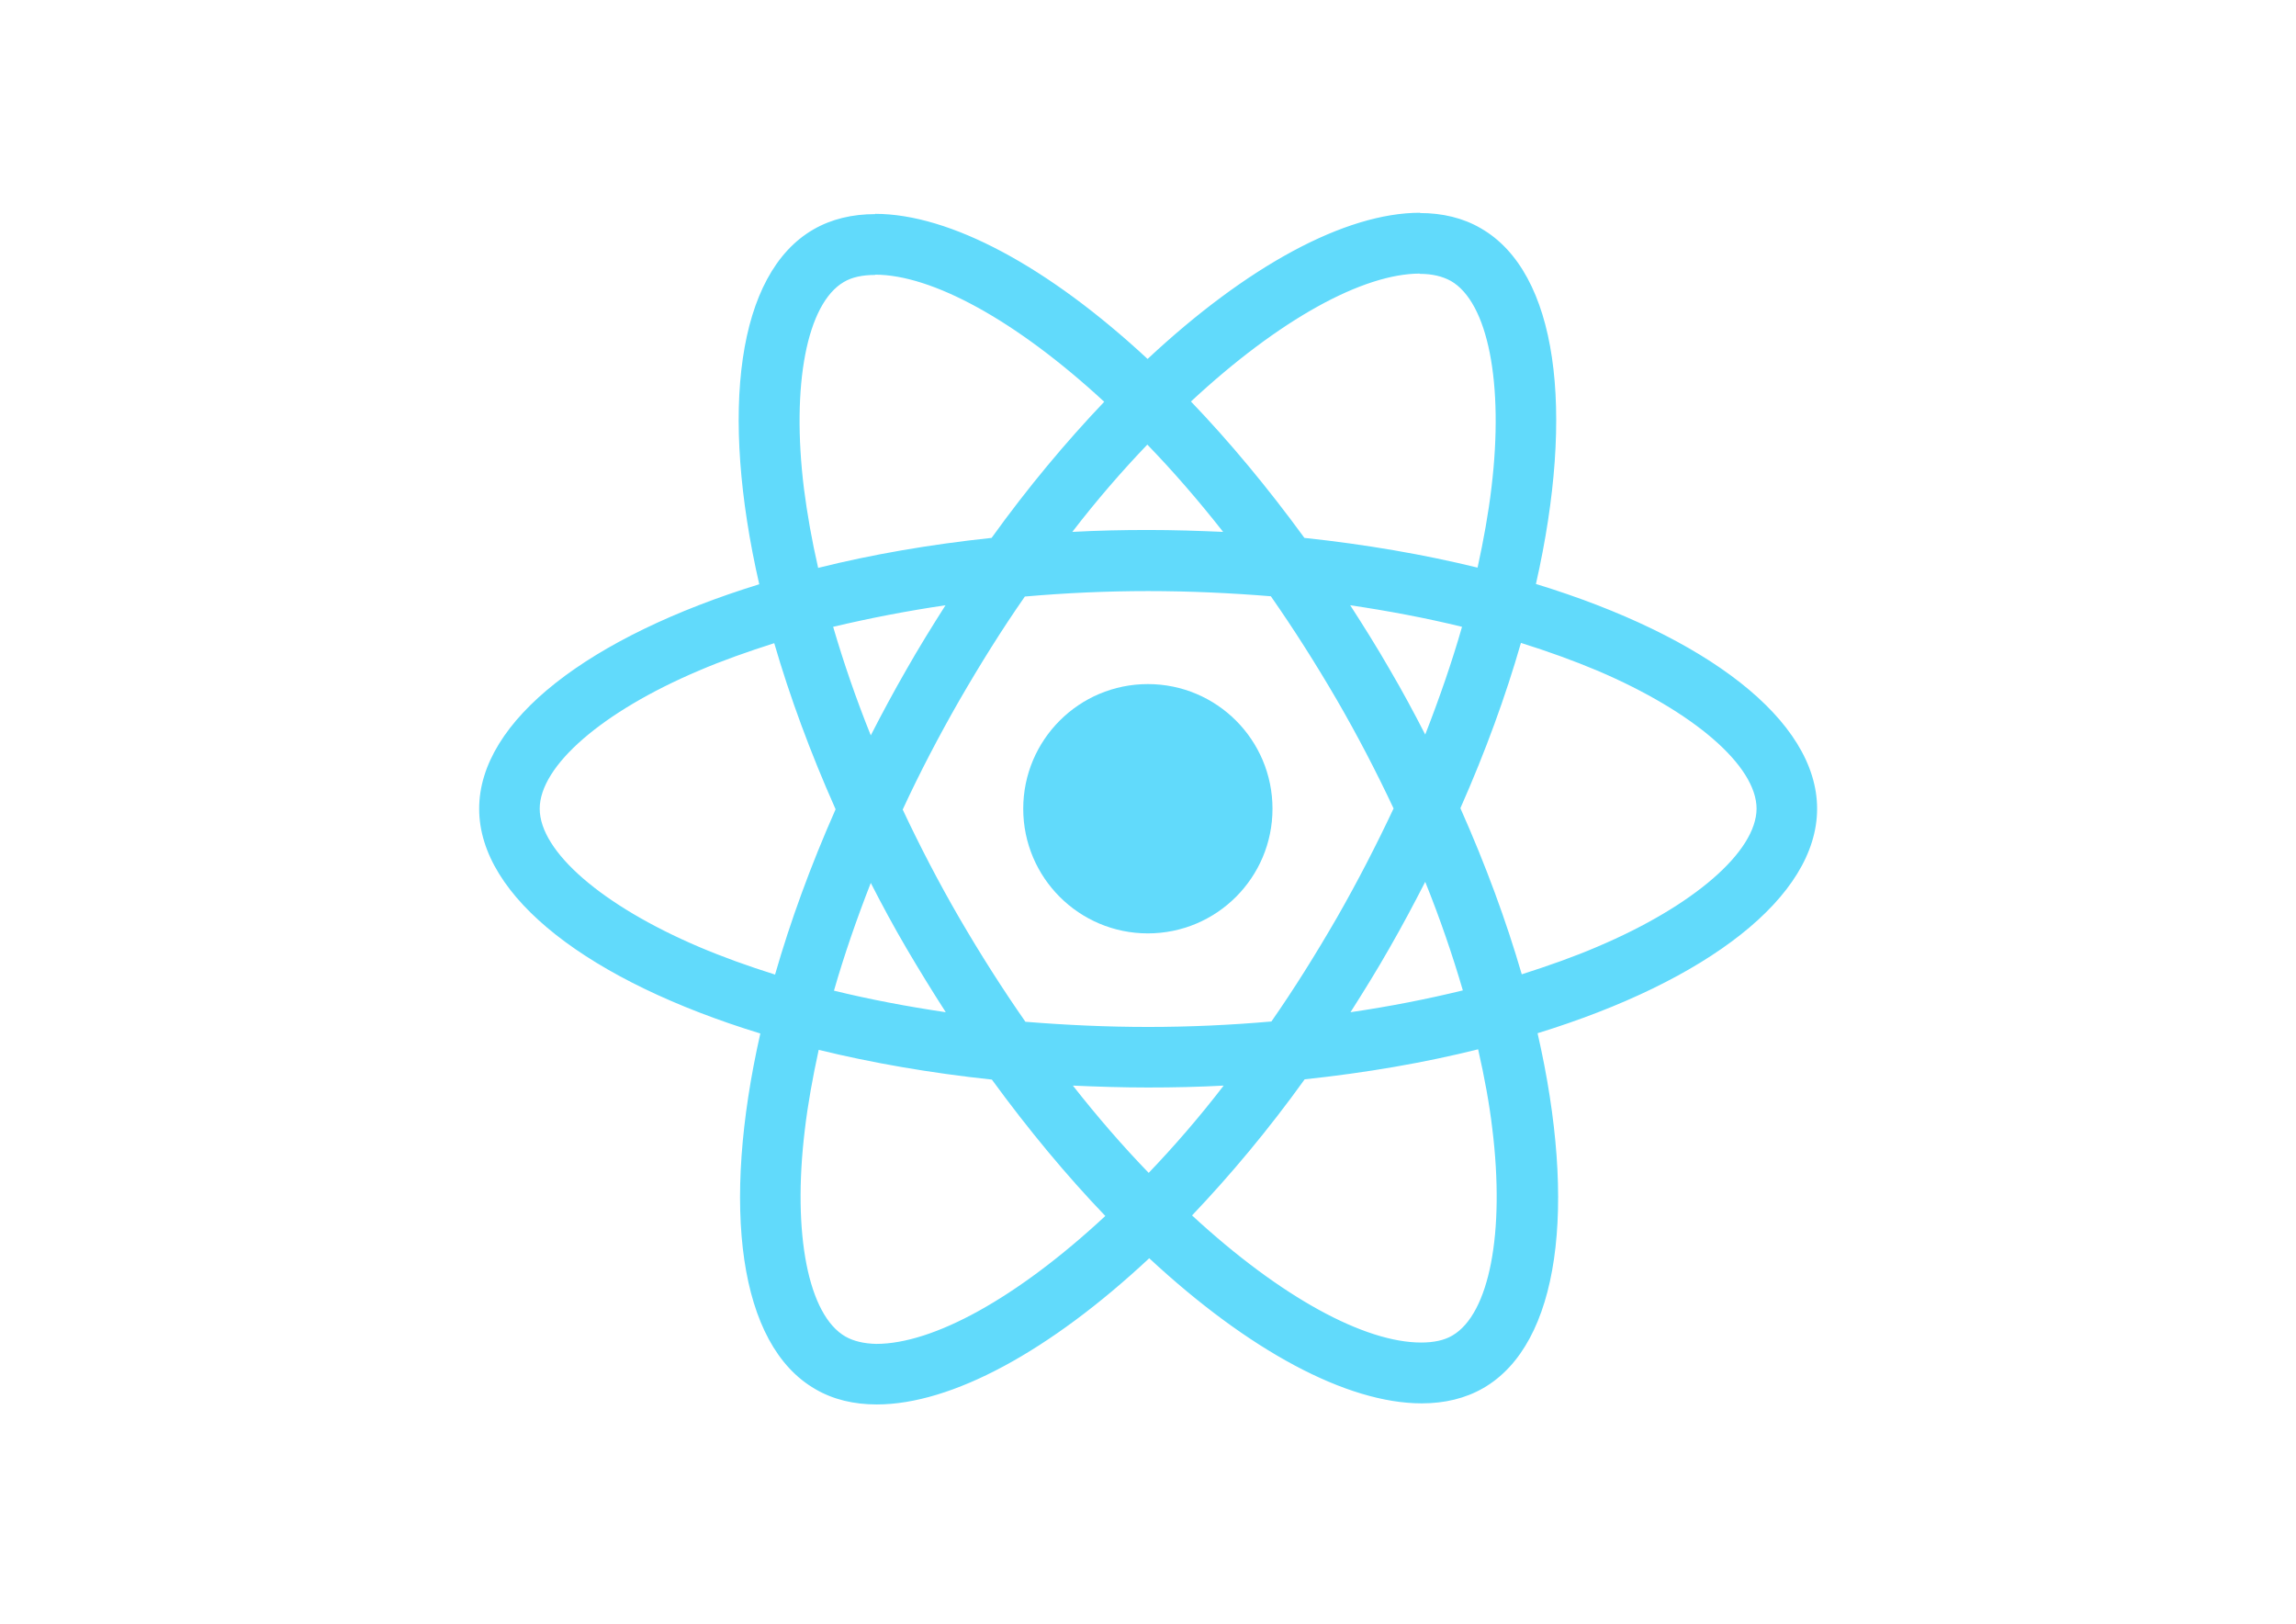
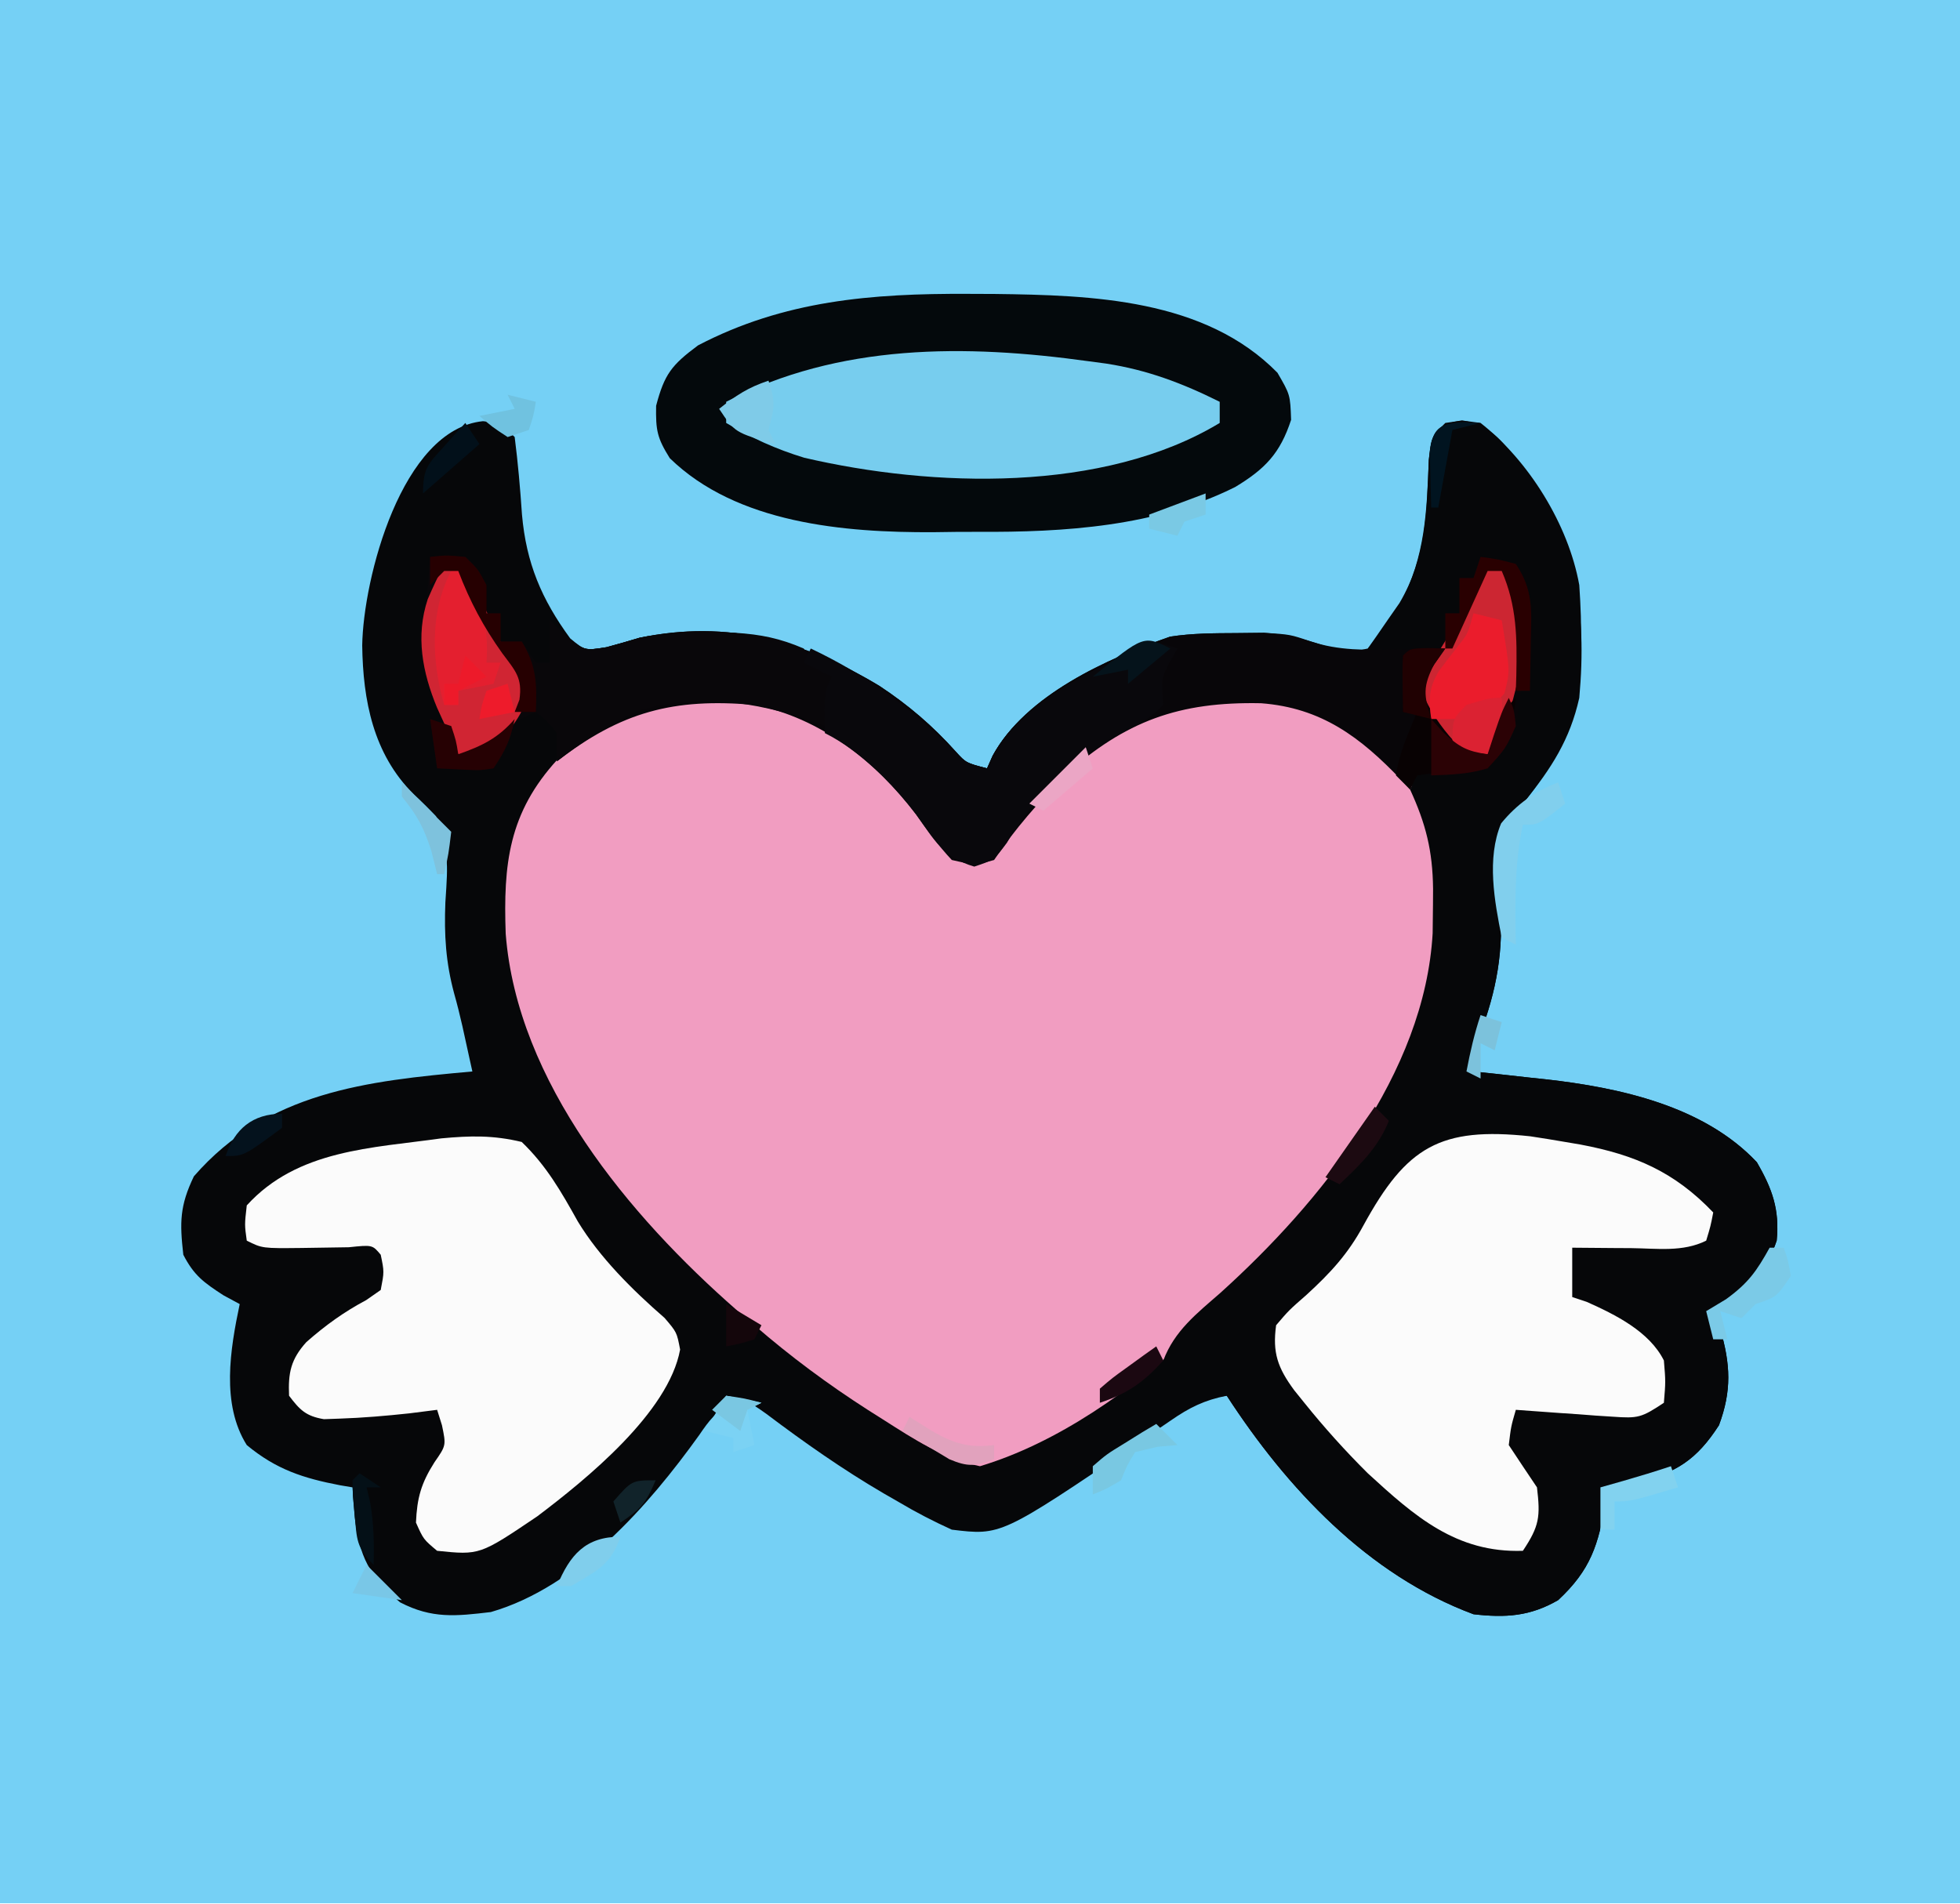
- <svg xmlns="http://www.w3.org/2000/svg" viewBox="0 0 841.9 595.3">
-   <g fill="#61DAFB">
-     <path d="M666.3 296.5c0-32.5-40.7-63.3-103.1-82.4 14.4-63.6 8-114.2-20.2-130.4-6.5-3.8-14.1-5.6-22.4-5.6v22.3c4.6 0 8.3.9 11.4 2.6 13.6 7.8 19.5 37.5 14.9 75.7-1.1 9.4-2.9 19.3-5.1 29.4-19.6-4.8-41-8.5-63.5-10.9-13.5-18.5-27.5-35.3-41.6-50 32.6-30.3 63.2-46.9 84-46.9V78c-27.5 0-63.5 19.6-99.9 53.6-36.4-33.8-72.4-53.2-99.9-53.2v22.3c20.7 0 51.4 16.5 84 46.6-14 14.7-28 31.4-41.3 49.9-22.6 2.4-44 6.1-63.6 11-2.3-10-4-19.7-5.2-29-4.7-38.2 1.1-67.9 14.6-75.8 3-1.8 6.9-2.6 11.5-2.6V78.5c-8.4 0-16 1.8-22.6 5.6-28.1 16.2-34.4 66.7-19.9 130.1-62.2 19.2-102.7 49.9-102.7 82.3 0 32.5 40.7 63.3 103.1 82.4-14.4 63.6-8 114.2 20.2 130.4 6.5 3.8 14.1 5.6 22.5 5.6 27.5 0 63.5-19.6 99.9-53.6 36.4 33.8 72.4 53.2 99.9 53.2 8.4 0 16-1.8 22.6-5.6 28.1-16.2 34.4-66.7 19.9-130.1 62-19.1 102.5-49.9 102.5-82.3zm-130.2-66.7c-3.7 12.9-8.3 26.2-13.5 39.5-4.1-8-8.4-16-13.1-24-4.6-8-9.5-15.8-14.4-23.4 14.2 2.1 27.9 4.7 41 7.9zm-45.8 106.5c-7.8 13.5-15.8 26.3-24.1 38.2-14.9 1.3-30 2-45.2 2-15.1 0-30.2-.7-45-1.9-8.3-11.9-16.4-24.6-24.2-38-7.6-13.1-14.5-26.4-20.8-39.8 6.2-13.4 13.2-26.8 20.7-39.9 7.8-13.5 15.8-26.3 24.1-38.2 14.9-1.3 30-2 45.2-2 15.1 0 30.2.7 45 1.9 8.3 11.9 16.4 24.6 24.2 38 7.6 13.1 14.5 26.4 20.8 39.8-6.3 13.4-13.2 26.8-20.7 39.9zm32.3-13c5.4 13.4 10 26.8 13.8 39.8-13.1 3.2-26.9 5.9-41.2 8 4.9-7.7 9.8-15.6 14.4-23.7 4.6-8 8.9-16.1 13-24.1zM421.2 430c-9.3-9.6-18.6-20.3-27.8-32 9 .4 18.2.7 27.5.7 9.4 0 18.7-.2 27.8-.7-9 11.7-18.3 22.4-27.5 32zm-74.4-58.9c-14.2-2.1-27.9-4.7-41-7.9 3.7-12.9 8.3-26.2 13.5-39.5 4.1 8 8.4 16 13.1 24 4.7 8 9.5 15.8 14.4 23.4zM420.7 163c9.3 9.6 18.6 20.3 27.8 32-9-.4-18.2-.7-27.5-.7-9.4 0-18.7.2-27.8.7 9-11.7 18.3-22.4 27.5-32zm-74 58.9c-4.9 7.7-9.8 15.6-14.4 23.7-4.6 8-8.9 16-13 24-5.4-13.4-10-26.8-13.8-39.8 13.1-3.1 26.9-5.8 41.2-7.9zm-90.5 125.2c-35.4-15.1-58.3-34.9-58.3-50.6 0-15.7 22.9-35.6 58.3-50.6 8.6-3.7 18-7 27.7-10.1 5.7 19.6 13.2 40 22.5 60.9-9.2 20.8-16.6 41.1-22.2 60.6-9.9-3.1-19.3-6.5-28-10.2zM310 490c-13.6-7.8-19.5-37.5-14.9-75.7 1.1-9.4 2.9-19.3 5.1-29.4 19.6 4.8 41 8.5 63.5 10.9 13.5 18.5 27.5 35.3 41.6 50-32.6 30.3-63.2 46.9-84 46.9-4.5-.1-8.3-1-11.3-2.7zm237.2-76.2c4.7 38.2-1.1 67.9-14.6 75.8-3 1.8-6.9 2.6-11.5 2.6-20.7 0-51.4-16.5-84-46.6 14-14.7 28-31.4 41.3-49.9 22.6-2.4 44-6.1 63.6-11 2.3 10.1 4.1 19.8 5.2 29.1zm38.5-66.7c-8.6 3.7-18 7-27.7 10.1-5.7-19.6-13.2-40-22.5-60.9 9.2-20.8 16.6-41.1 22.2-60.6 9.9 3.1 19.3 6.5 28.1 10.2 35.4 15.1 58.3 34.9 58.3 50.6-.1 15.7-23 35.6-58.4 50.6zM320.8 78.4z" />
-     <circle cx="420.9" cy="296.5" r="45.7" />
-     <path d="M520.5 78.1z" />
-   </g>
+ <svg xmlns="http://www.w3.org/2000/svg" version="1.1" width="278" height="270">
+   <path d="M0 0 C91.74 0 183.48 0 278 0 C278 89.1 278 178.2 278 270 C186.26 270 94.52 270 0 270 C0 180.9 0 91.8 0 0 Z " fill="#75D0F5" transform="translate(0,0)" />
+   <path d="M0 0 C2.5 0.25 2.5 0.25 4.5 2.25 C4.969 5.917 5.286 9.559 5.535 13.246 C6.14 20.125 8.307 25.252 12.375 30.812 C14.488 32.557 14.488 32.557 17.5 32.062 C19.087 31.633 20.673 31.197 22.246 30.719 C34.739 28.121 45.569 31.119 56.25 37.562 C60.353 40.276 63.781 43.208 67.062 46.867 C68.564 48.51 68.564 48.51 71.5 49.25 C71.894 48.362 71.894 48.362 72.297 47.457 C77.002 38.827 88.576 33.664 97.461 30.566 C100.604 30.079 103.696 30.078 106.875 30.062 C108.161 30.048 109.448 30.034 110.773 30.02 C114.411 30.245 117.086 31.06 120.5 32.25 C123.12 32.762 123.12 32.762 125.5 32.25 C127.34 30.512 127.34 30.512 128.688 28.125 C129.176 27.359 129.665 26.594 130.168 25.805 C133.65 19.127 133.865 12.933 134.156 5.516 C134.5 2.25 134.5 2.25 136.5 0.25 C138.875 -0.117 138.875 -0.117 141.5 0.25 C148.327 5.603 153.962 14.655 155.5 23.25 C156.313 35.319 155.583 44.23 147.75 53.938 C143.707 59.388 144.053 64.024 144.379 70.617 C144.601 77.275 143.085 83.156 140.5 89.25 C140.5 90.24 140.5 91.23 140.5 92.25 C142.202 92.432 142.202 92.432 143.938 92.617 C145.458 92.786 146.979 92.955 148.5 93.125 C149.244 93.204 149.988 93.282 150.754 93.363 C161.226 94.547 173.178 97.135 180.688 105.125 C182.884 108.913 183.932 111.861 183.5 116.25 C182.16 120.185 180.177 122.773 176.75 125.188 C176.007 125.538 175.265 125.889 174.5 126.25 C174.83 127.096 175.16 127.941 175.5 128.812 C176.951 133.799 177.137 137.539 175.312 142.438 C172.193 147.278 169.237 149.245 163.688 150.5 C162.294 150.764 160.899 151.018 159.5 151.25 C159.37 152.228 159.37 152.228 159.238 153.227 C158.248 159.385 157.105 162.966 152.5 167.25 C148.52 169.554 145.039 169.771 140.5 169.25 C125.524 163.687 114.007 151.352 105.5 138.25 C102.337 138.869 100.2 139.932 97.559 141.762 C96.815 142.27 96.072 142.778 95.306 143.302 C94.133 144.111 94.133 144.111 92.938 144.938 C73.485 158.101 73.485 158.101 66.5 157.25 C63.829 156.034 61.443 154.803 58.938 153.312 C58.244 152.914 57.55 152.515 56.835 152.104 C51.009 148.698 45.558 144.865 40.172 140.805 C37.701 139.059 37.701 139.059 35.316 139.285 C33.061 140.483 32.121 141.702 30.688 143.812 C23.482 153.86 13.437 165.374 1.125 168.938 C-3.817 169.526 -7.225 169.912 -11.75 167.562 C-16.117 163.89 -17.539 161.031 -18.188 155.438 C-18.304 154.043 -18.412 152.647 -18.5 151.25 C-19.37 151.103 -19.37 151.103 -20.258 150.953 C-25.478 149.954 -29.315 148.72 -33.5 145.25 C-37.15 139.439 -35.853 131.675 -34.5 125.25 C-35.263 124.838 -36.026 124.425 -36.812 124 C-39.598 122.186 -40.988 121.194 -42.5 118.25 C-43.021 113.637 -43.007 111.306 -41 107.125 C-30.562 95.121 -16.507 93.601 -1.5 92.25 C-1.621 91.705 -1.742 91.159 -1.867 90.598 C-2.223 88.996 -2.574 87.393 -2.922 85.789 C-3.271 84.254 -3.649 82.725 -4.078 81.211 C-5.276 76.78 -5.514 72.871 -5.33 68.269 C-4.911 61.968 -4.911 61.968 -6.652 56.051 C-7.679 54.972 -8.74 53.924 -9.832 52.91 C-15.571 47.199 -17.016 39.6 -17.125 31.812 C-16.982 22.371 -11.554 1.155 0 0 Z " fill="#060709" transform="translate(68.5,59.75)" />
+   <path d="M0 0 C6.582 4.325 13.817 9.896 17.562 16.938 C18.876 19.284 18.876 19.284 21.812 19.812 C26.07 18.727 27.039 16.755 29.445 13.227 C34.062 6.615 39.757 2.417 47 -1 C47.775 -1.369 48.549 -1.737 49.348 -2.117 C56.098 -4.364 65.513 -4.237 72.062 -1.23 C78.459 2.832 84.791 8.018 87.441 15.309 C90.672 30.874 86.061 45 77.812 58.297 C65.691 76.375 44.734 99.466 23 106 C17.843 104.95 13.633 102.167 9.25 99.375 C8.544 98.928 7.838 98.482 7.111 98.022 C1.422 94.372 -3.891 90.431 -9 86 C-9.84 85.281 -10.681 84.561 -11.547 83.82 C-26.725 70.528 -42.647 51.514 -44.273 30.461 C-44.622 20.597 -43.865 13.302 -36.91 5.723 C-26.846 -3.791 -12.697 -6.741 0 0 Z " fill="#F19DC1" transform="translate(116,102)" />
+   <path d="M0 0 C4.343 0.608 5.988 3.48 8.691 6.715 C16.151 16.947 17.743 26.985 16.625 39.367 C15.31 45.291 12.643 49.385 8.875 54.055 C4.832 59.505 5.178 64.141 5.504 70.734 C5.726 77.392 4.21 83.273 1.625 89.367 C1.625 90.357 1.625 91.347 1.625 92.367 C3.327 92.549 3.327 92.549 5.062 92.734 C6.583 92.903 8.104 93.073 9.625 93.242 C10.369 93.321 11.113 93.399 11.879 93.48 C22.351 94.664 34.303 97.252 41.812 105.242 C44.009 109.03 45.057 111.978 44.625 116.367 C43.285 120.302 41.302 122.89 37.875 125.305 C37.133 125.655 36.39 126.006 35.625 126.367 C36.12 127.636 36.12 127.636 36.625 128.93 C38.076 133.916 38.262 137.656 36.438 142.555 C33.318 147.395 30.362 149.363 24.812 150.617 C23.419 150.881 22.024 151.136 20.625 151.367 C20.539 152.019 20.452 152.672 20.363 153.344 C19.373 159.502 18.23 163.084 13.625 167.367 C9.645 169.671 6.164 169.888 1.625 169.367 C-13.351 163.804 -24.868 151.469 -33.375 138.367 C-36.345 138.697 -39.315 139.027 -42.375 139.367 C-42.097 138.161 -42.097 138.161 -41.812 136.93 C-41.668 136.084 -41.524 135.238 -41.375 134.367 C-41.705 134.037 -42.035 133.707 -42.375 133.367 C-40.788 129.146 -37.613 126.689 -34.312 123.805 C-20.117 111.007 -5.292 92.665 -4.172 72.758 C-4.147 71.378 -4.132 69.997 -4.125 68.617 C-4.121 67.903 -4.117 67.189 -4.113 66.453 C-4.173 61.046 -5.142 57.221 -7.375 52.367 C-6.88 51.377 -6.88 51.377 -6.375 50.367 C-3.868 49.841 -1.362 49.538 1.18 49.223 C3.774 48.546 3.774 48.546 5.395 46.289 C6.917 42.675 7.262 39.297 7.438 35.43 C7.488 34.739 7.539 34.049 7.592 33.338 C7.84 28.896 7.293 25.482 5.625 21.367 C4.965 21.367 4.305 21.367 3.625 21.367 C3.368 22.15 3.112 22.932 2.848 23.738 C1.662 26.873 0.502 29.585 -1.375 32.367 C-5.531 34.209 -9.152 33.775 -13.375 32.367 C-12.965 31.787 -12.555 31.207 -12.133 30.609 C-11.594 29.828 -11.055 29.047 -10.5 28.242 C-9.966 27.476 -9.433 26.711 -8.883 25.922 C-5.035 19.402 -5.009 13.037 -4.719 5.633 C-4.317 1.817 -3.885 0.601 0 0 Z " fill="#060709" transform="translate(207.375,59.63281)" />
+   <path d="M0 0 C1.274 0.005 2.548 0.01 3.861 0.015 C17.618 0.186 33.636 0.69 43.938 11.188 C45.75 14.312 45.75 14.312 45.875 17.875 C44.324 22.613 42.204 24.83 37.945 27.402 C26.714 33.018 13.738 33.835 1.398 33.759 C-0.684 33.75 -2.764 33.779 -4.846 33.811 C-17.492 33.877 -32.748 32.582 -42.25 23.312 C-44.04 20.443 -44.251 19.377 -44.188 15.875 C-43.004 11.378 -41.991 10.1 -38.25 7.312 C-26.029 0.924 -13.592 -0.062 0 0 Z " fill="#04090C" transform="translate(137.25,41.6875)" />
+   <path d="M0 0 C1.659 0.25 3.316 0.517 4.969 0.805 C5.682 0.926 6.394 1.046 7.129 1.171 C14.922 2.639 20.493 5.068 25.969 10.805 C25.594 12.742 25.594 12.742 24.969 14.805 C21.659 16.46 17.978 15.906 14.344 15.867 C13.542 15.863 12.74 15.858 11.914 15.854 C9.932 15.842 7.95 15.824 5.969 15.805 C5.969 18.115 5.969 20.425 5.969 22.805 C6.649 23.032 7.33 23.258 8.031 23.492 C12.102 25.311 16.914 27.695 18.969 31.805 C19.219 34.805 19.219 34.805 18.969 37.805 C15.794 39.921 15.302 40.034 11.738 39.781 C10.936 39.73 10.133 39.678 9.307 39.625 C8.473 39.561 7.64 39.496 6.781 39.43 C5.514 39.345 5.514 39.345 4.221 39.258 C2.136 39.116 0.052 38.962 -2.031 38.805 C-2.713 41.162 -2.713 41.162 -3.031 43.805 C-1.708 45.811 -0.374 47.811 0.969 49.805 C1.459 53.969 1.325 55.27 -1.031 58.805 C-10.483 59.125 -16.395 53.894 -23.031 47.805 C-26.236 44.618 -29.2 41.326 -32.031 37.805 C-32.506 37.216 -32.98 36.626 -33.469 36.02 C-35.804 32.849 -36.569 30.7 -36.031 26.805 C-34.23 24.691 -34.23 24.691 -31.719 22.492 C-28.297 19.356 -25.827 16.686 -23.621 12.598 C-17.542 1.491 -12.775 -1.369 0 0 Z " fill="#FBFBFB" transform="translate(217.0312,161.1953)" />
+   <path d="M0 0 C4.139 -0.388 7.367 -0.463 11.418 0.508 C14.912 3.867 17.027 7.572 19.368 11.776 C22.487 16.92 27.151 21.538 31.68 25.473 C33.418 27.508 33.418 27.508 33.883 29.961 C32.253 38.893 20.592 48.357 13.613 53.625 C5.462 59.126 5.462 59.126 -0.582 58.508 C-2.52 56.883 -2.52 56.883 -3.582 54.508 C-3.432 50.986 -2.848 48.928 -0.957 45.945 C0.701 43.561 0.701 43.561 0.105 40.695 C-0.121 39.973 -0.348 39.252 -0.582 38.508 C-2.531 38.755 -2.531 38.755 -4.52 39.008 C-7.832 39.364 -11.127 39.648 -14.457 39.758 C-15.536 39.796 -15.536 39.796 -16.637 39.836 C-19.179 39.407 -20.048 38.545 -21.582 36.508 C-21.726 33.259 -21.331 31.337 -19.121 28.891 C-16.419 26.519 -13.826 24.638 -10.645 22.945 C-9.964 22.471 -9.283 21.997 -8.582 21.508 C-8.081 18.923 -8.081 18.923 -8.582 16.508 C-9.762 15.096 -9.762 15.096 -13.109 15.445 C-15.329 15.47 -17.548 15.508 -19.768 15.547 C-25.382 15.608 -25.382 15.608 -27.582 14.508 C-27.895 12.258 -27.895 12.258 -27.582 9.508 C-20.367 1.571 -9.791 1.388 0 0 Z " fill="#FBFBFB" transform="translate(62.58203,161.4922)" />
+   <path d="M0 0 C2.387 -0.109 2.387 -0.109 5 0 C6.812 1.75 6.812 1.75 8 4 C8 5.32 8 6.64 8 8 C8.66 8 9.32 8 10 8 C10 9.32 10 10.64 10 12 C10.99 12 11.98 12 13 12 C13.99 13.485 13.99 13.485 15 15 C15.66 15 16.32 15 17 15 C17 13.02 17 11.04 17 9 C17.701 9.681 18.402 10.361 19.125 11.062 C21.847 13.321 21.847 13.321 25.062 12.812 C26.627 12.38 28.19 11.942 29.742 11.469 C42.239 8.874 53.065 11.867 63.75 18.312 C67.853 21.026 71.281 23.958 74.562 27.617 C76.064 29.26 76.064 29.26 79 30 C79.263 29.408 79.526 28.817 79.797 28.207 C84.502 19.577 96.076 14.414 104.961 11.316 C108.104 10.829 111.196 10.828 114.375 10.812 C115.661 10.798 116.948 10.784 118.273 10.77 C122 11 122 11 124.922 12.004 C128.98 13.317 132.644 13.218 136.875 13.125 C137.659 13.116 138.442 13.107 139.25 13.098 C141.167 13.074 143.083 13.038 145 13 C145.445 11.619 145.445 11.619 145.898 10.211 C147.012 6.966 148.41 4.035 150 1 C150.99 1.33 151.98 1.66 153 2 C155.172 6.656 155.215 10.976 154.875 16 C154.852 16.686 154.829 17.372 154.805 18.078 C154.5 23.071 153.331 26.262 150 30 C147.457 30.734 147.457 30.734 144.812 30.75 C142.228 30.761 142.228 30.761 140 31 C139.67 31.66 139.34 32.32 139 33 C138.576 32.541 138.152 32.082 137.715 31.609 C131.932 25.559 126.43 21.413 117.863 20.762 C106.265 20.519 98.634 23.265 90 31 C86.339 34.784 82.923 38.616 80 43 C77.312 43.75 77.312 43.75 74 43 C72.088 40.969 70.536 38.788 68.914 36.52 C63.227 29.034 55.377 22.828 46 21 C34.496 19.986 27.062 22.009 18 29 C18 27.68 18 26.36 18 25 C16.583 23.249 16.583 23.249 15 22 C12.407 23.073 11.143 23.797 9.5 26.125 C9.005 26.744 8.51 27.363 8 28 C6.68 28 5.36 28 4 28 C3.35 26.585 2.705 25.168 2.062 23.75 C1.703 22.961 1.343 22.172 0.973 21.359 C-1.038 16.482 -0.993 12.48 -0.562 7.25 C-0.484 6.204 -0.484 6.204 -0.404 5.137 C-0.275 3.424 -0.138 1.712 0 0 Z " fill="#080609" transform="translate(61,79)" />
+   <path d="M0 0 C1.224 0.164 1.224 0.164 2.474 0.331 C8.319 1.239 13.276 3.116 18.562 5.75 C18.562 6.74 18.562 7.73 18.562 8.75 C2.076 18.711 -22.175 17.929 -40.375 13.684 C-44.401 12.456 -47.818 10.892 -51.438 8.75 C-51.438 7.76 -51.438 6.77 -51.438 5.75 C-35.407 -2.551 -17.494 -2.429 0 0 Z " fill="#77CDEE" transform="translate(154.4375,51.25)" />
+   <path d="M0 0 C2.387 -0.109 2.387 -0.109 5 0 C6.812 1.75 6.812 1.75 8 4 C8 5.32 8 6.64 8 8 C8.66 8 9.32 8 10 8 C10 9.32 10 10.64 10 12 C10.99 12 11.98 12 13 12 C13.99 13.485 13.99 13.485 15 15 C15.66 15 16.32 15 17 15 C17 13.02 17 11.04 17 9 C17.701 9.681 18.402 10.361 19.125 11.062 C21.847 13.321 21.847 13.321 25.062 12.812 C26.621 12.381 28.179 11.944 29.723 11.461 C32.954 10.807 36.08 10.829 39.375 10.812 C40.661 10.798 41.948 10.784 43.273 10.77 C46.914 10.995 49.659 11.562 53 13 C53.495 13.99 53.495 13.99 54 15 C56.017 16.134 56.017 16.134 58 17 C57.34 19.31 56.68 21.62 56 24 C55.441 23.783 54.881 23.567 54.305 23.344 C46.178 20.522 37.328 19.175 29.023 22.02 C25.023 23.973 21.521 26.283 18 29 C18 27.68 18 26.36 18 25 C16.583 23.249 16.583 23.249 15 22 C12.407 23.073 11.143 23.797 9.5 26.125 C9.005 26.744 8.51 27.363 8 28 C6.68 28 5.36 28 4 28 C3.35 26.585 2.705 25.168 2.062 23.75 C1.703 22.961 1.343 22.172 0.973 21.359 C-1.038 16.482 -0.993 12.48 -0.562 7.25 C-0.484 6.204 -0.484 6.204 -0.404 5.137 C-0.275 3.424 -0.138 1.712 0 0 Z " fill="#09070A" transform="translate(61,79)" />
+   <path d="M0 0 C-0.33 0.578 -0.66 1.155 -1 1.75 C-2.271 4.199 -2.271 4.199 -2 8 C-4.013 10.013 -5.536 10.819 -8.062 12.062 C-14.688 15.674 -20.417 20.987 -24.188 27.562 C-26 30 -26 30 -28.812 30.938 C-33.202 29.647 -34.476 27.18 -37.062 23.531 C-40.462 19.09 -44.948 14.526 -50 12 C-50.125 6.25 -50.125 6.25 -49 4 C-50.32 3.34 -51.64 2.68 -53 2 C-52.67 1.34 -52.34 0.68 -52 0 C-44.235 3.695 -38.449 7.959 -32.312 13.926 C-30.099 16.188 -30.099 16.188 -27 17 C-26.737 16.408 -26.474 15.817 -26.203 15.207 C-22.701 8.782 -16.004 5.216 -9.688 2 C-8.771 1.528 -8.771 1.528 -7.837 1.046 C-3.377 -1.126 -3.377 -1.126 0 0 Z " fill="#09080C" transform="translate(167,92)" />
+   <path d="M0 0 C0.99 0.33 1.98 0.66 3 1 C6.276 8.241 5.097 14.462 2.852 21.766 C2 24 2 24 0 27 C-3.661 26.791 -5.479 25.851 -7.875 23.188 C-10 20 -10 20 -9.812 18.105 C-8.836 15.575 -7.565 13.424 -6.125 11.125 C-3.883 7.482 -1.83 3.863 0 0 Z " fill="#CC2632" transform="translate(211,80)" />
+   <path d="M0 0 C3 1 3 1 4.754 4.09 C5.367 5.368 5.969 6.65 6.562 7.938 C8.747 12.815 8.747 12.815 12 17 C11.847 21.279 8.852 24.082 6 27 C4.68 27 3.36 27 2 27 C1.35 25.585 0.705 24.168 0.062 22.75 C-0.297 21.961 -0.657 21.172 -1.027 20.359 C-3.075 15.394 -4.083 10.238 -2.328 4.992 C-1.604 3.305 -0.808 1.649 0 0 Z " fill="#D02533" transform="translate(63,80)" />
+   <path d="M0 0 C1.207 0.031 1.207 0.031 2.438 0.062 C1.922 0.805 1.406 1.548 0.875 2.312 C-0.733 4.841 -0.733 4.841 -0.5 7.062 C0.794 9.823 2.343 11.848 4.438 14.062 C6.567 14.932 6.567 14.932 8.438 15.062 C8.726 14.114 9.015 13.165 9.312 12.188 C10.438 9.062 10.438 9.062 12.438 7.062 C11.959 11.275 11.42 13.982 8.438 17.062 C5.992 17.602 5.992 17.602 3.312 17.688 C0.697 17.747 0.697 17.747 -1.562 18.062 C-1.893 18.723 -2.223 19.383 -2.562 20.062 C-3.223 19.402 -3.882 18.742 -4.562 18.062 C-4.125 14.89 -2.789 12.006 -1.562 9.062 C-2.223 9.062 -2.882 9.062 -3.562 9.062 C-3.66 2.91 -3.66 2.91 -3.562 1.062 C-2.562 0.062 -2.562 0.062 0 0 Z " fill="#080203" transform="translate(202.5625,91.9375)" />
+   <path d="M0 0 C0.66 0 1.32 0 2 0 C4.219 4.622 5.383 7.768 5 13 C5.66 13 6.32 13 7 13 C6.67 13.99 6.34 14.98 6 16 C4.35 16.33 2.7 16.66 1 17 C1 17.66 1 18.32 1 19 C0.34 19 -0.32 19 -1 19 C-2.78 12.833 -3.076 5.767 0 0 Z " fill="#E41F2F" transform="translate(64,81)" />
+   <path d="M0 0 C1.32 0.33 2.64 0.66 4 1 C5.204 8.224 5.204 8.224 4.375 11.375 C2.489 13.604 0.787 14.204 -2 15 C-3.32 15 -4.64 15 -6 15 C-6.405 12.324 -6.335 10.555 -4.922 8.215 C-4.032 7.011 -3.122 5.821 -2.191 4.648 C-0.798 2.894 -0.798 2.894 0 0 Z " fill="#EB1C2C" transform="translate(209,87)" />
+   <path d="M0 0 C2.312 -0.25 2.312 -0.25 5 0 C6.812 1.75 6.812 1.75 8 4 C8 5.32 8 6.64 8 8 C8.66 8 9.32 8 10 8 C10 9.32 10 10.64 10 12 C10.99 12 11.98 12 13 12 C15.094 15.402 15.179 18.053 15 22 C14.01 22 13.02 22 12 22 C12.222 21.429 12.443 20.858 12.672 20.27 C13.123 17.152 12.106 16.176 10.25 13.688 C7.546 9.89 5.664 6.345 4 2 C3.34 2 2.68 2 2 2 C1.34 2.66 0.68 3.32 0 4 C0 2.68 0 1.36 0 0 Z " fill="#260001" transform="translate(61,79)" />
+   <path d="M0 0 C2.375 0.312 2.375 0.312 5 1 C7.454 4.681 7.228 7.444 7.125 11.688 C7.116 12.389 7.107 13.091 7.098 13.814 C7.074 15.543 7.038 17.272 7 19 C6.34 19 5.68 19 5 19 C5.023 18.276 5.046 17.551 5.07 16.805 C5.17 11.454 5.165 7.006 3 2 C2.34 2 1.68 2 1 2 C-0.65 5.63 -2.3 9.26 -4 13 C-4.33 13 -4.66 13 -5 13 C-5 11.35 -5 9.7 -5 8 C-4.34 8 -3.68 8 -3 8 C-3 6.35 -3 4.7 -3 3 C-2.34 3 -1.68 3 -1 3 C-0.67 2.01 -0.34 1.02 0 0 Z " fill="#290001" transform="translate(210,79)" />
+   <path d="M0 0 C0.33 0.99 0.66 1.98 1 3 C-2.75 6 -2.75 6 -5 6 C-6.225 11.666 -6.092 17.237 -6 23 C-6.66 22.67 -7.32 22.34 -8 22 C-9.032 16.84 -10.16 10.782 -8.086 5.809 C-5.889 3.119 -3.25 1.204 0 0 Z " fill="#81CFED" transform="translate(221,111)" />
+   <path d="M0 0 C0.66 0 1.32 0 2 0 C2.625 1.812 2.625 1.812 3 4 C1 7 1 7 -2 8 C-2.66 8.66 -3.32 9.32 -4 10 C-4.99 9.67 -5.98 9.34 -7 9 C-6.67 10.32 -6.34 11.64 -6 13 C-6.66 13 -7.32 13 -8 13 C-8.33 11.68 -8.66 10.36 -9 9 C-8.072 8.443 -7.144 7.886 -6.188 7.312 C-3.03 5.022 -1.852 3.333 0 0 Z " fill="#7BCAE7" transform="translate(251,177)" />
+   <path d="M0 0 C0.201 3.716 0.152 4.772 -2 8 C-3.65 7.67 -5.3 7.34 -7 7 C-7 3 -7 3 -5 1 C-1.7 0 -1.7 0 0 0 Z " fill="#DB2232" transform="translate(213,99)" />
+   <path d="M0 0 C0.75 1.625 0.75 1.625 1 4 C-0.438 7.188 -0.438 7.188 -3 10 C-5.768 10.817 -8.077 10.903 -11 11 C-11 8.36 -11 5.72 -11 3 C-10.422 3.639 -9.845 4.279 -9.25 4.938 C-7.019 6.982 -5.926 7.582 -3 8 C-2.691 7.051 -2.381 6.103 -2.062 5.125 C-1 2 -1 2 0 0 Z " fill="#2B0205" transform="translate(214,99)" />
+   <path d="M0 0 C1.073 3.219 0.799 3.902 0 7 C0.33 7.66 0.66 8.32 1 9 C-4.75 7.375 -4.75 7.375 -7 4 C-4.614 2.108 -2.928 0.976 0 0 Z " fill="#7FCBE8" transform="translate(109,54)" />
+   <path d="M0 0 C0.33 0.99 0.66 1.98 1 3 C-5.75 5 -5.75 5 -8 5 C-8 6.32 -8 7.64 -8 9 C-8.66 9 -9.32 9 -10 9 C-10 7.02 -10 5.04 -10 3 C-8.907 2.691 -7.814 2.381 -6.688 2.062 C-4.446 1.417 -2.213 0.738 0 0 Z " fill="#82D2EF" transform="translate(237,208)" />
+   <path d="M0 0 C0.99 0.33 1.98 0.66 3 1 C3.688 3.062 3.688 3.062 4 5 C7.375 3.814 9.647 2.724 12 0 C11.387 2.962 10.746 4.381 9 7 C7.055 7.293 7.055 7.293 4.875 7.188 C3.596 7.126 2.317 7.064 1 7 C0.67 4.69 0.34 2.38 0 0 Z " fill="#260103" transform="translate(61,102)" />
+   <path d="M0 0 C1.65 0.33 3.3 0.66 5 1 C4.01 1.495 4.01 1.495 3 2 C3.33 3.65 3.66 5.3 4 7 C3.01 7.33 2.02 7.66 1 8 C1 7.34 1 6.68 1 6 C-0.32 5.67 -1.64 5.34 -3 5 C-2.01 3.35 -1.02 1.7 0 0 Z " fill="#7BD2F4" transform="translate(103,198)" />
+   <path d="M0 0 C0.99 0.99 1.98 1.98 3 3 C1.577 3.124 1.577 3.124 0.125 3.25 C-1.422 3.621 -1.422 3.621 -3 4 C-4.167 5.917 -4.167 5.917 -5 8 C-7.125 9.25 -7.125 9.25 -9 10 C-9 8.68 -9 7.36 -9 6 C-7.031 4.297 -7.031 4.297 -4.5 2.75 C-3.665 2.229 -2.829 1.708 -1.969 1.172 C-1.319 0.785 -0.669 0.398 0 0 Z " fill="#79C8E2" transform="translate(164,202)" />
+   <path d="M0 0 C1.207 0.031 1.207 0.031 2.438 0.062 C1.664 1.145 1.664 1.145 0.875 2.25 C-0.777 5.482 -0.626 6.679 0.438 10.062 C-0.882 9.732 -2.203 9.402 -3.562 9.062 C-3.66 2.91 -3.66 2.91 -3.562 1.062 C-2.562 0.062 -2.562 0.062 0 0 Z " fill="#200102" transform="translate(202.5625,91.9375)" />
+   <path d="M0 0 C1.052 0.66 2.104 1.32 3.188 2 C6.266 3.777 8.386 4.438 12 4 C12 4.66 12 5.32 12 6 C9.345 7.017 8.308 7.13 5.641 6.004 C4.852 5.528 4.063 5.053 3.25 4.562 C2.451 4.089 1.652 3.616 0.828 3.129 C0.225 2.756 -0.378 2.384 -1 2 C-0.67 1.34 -0.34 0.68 0 0 Z " fill="#E1A2BD" transform="translate(129,201)" />
+   <path d="M0 0 C0.66 0.99 1.32 1.98 2 3 C-0.64 5.31 -3.28 7.62 -6 10 C-6 6.411 -5.336 5.891 -3 3.312 C-2.443 2.69 -1.886 2.067 -1.312 1.426 C-0.879 0.955 -0.446 0.485 0 0 Z " fill="#02101A" transform="translate(66,60)" />
+   <path d="M0 0 C-1.342 4.026 -3.423 4.883 -7 7 C-7.66 7 -8.32 7 -9 7 C-7.168 2.572 -4.964 0 0 0 Z " fill="#80CEEC" transform="translate(88,218)" />
+   <path d="M0 0 C2.333 2.333 4.667 4.667 7 7 C6.625 10.125 6.625 10.125 6 13 C5.67 13 5.34 13 5 13 C4.732 11.928 4.464 10.855 4.188 9.75 C3.124 6.391 2.166 4.659 0 2 C0 1.34 0 0.68 0 0 Z " fill="#7EC2DD" transform="translate(57,111)" />
+   <path d="M0 0 C0 0.99 0 1.98 0 3 C-0.99 3.33 -1.98 3.66 -3 4 C-3.33 4.66 -3.66 5.32 -4 6 C-5.32 5.67 -6.64 5.34 -8 5 C-8 4.34 -8 3.68 -8 3 C-5.36 2.01 -2.72 1.02 0 0 Z " fill="#7AC9E4" transform="translate(171,70)" />
+   <path d="M0 0 C0.784 0.041 1.567 0.083 2.375 0.125 C1.055 0.455 -0.265 0.785 -1.625 1.125 C-2.285 4.755 -2.945 8.385 -3.625 12.125 C-3.955 12.125 -4.285 12.125 -4.625 12.125 C-4.679 10.5 -4.718 8.875 -4.75 7.25 C-4.773 6.345 -4.796 5.44 -4.82 4.508 C-4.53 0.97 -3.506 0.167 0 0 Z " fill="#011420" transform="translate(207.625,59.875)" />
+   <path d="M0 0 C1.485 0.99 1.485 0.99 3 2 C2.34 2 1.68 2 1 2 C1.165 2.701 1.33 3.402 1.5 4.125 C2.024 7.139 2.071 9.947 2 13 C-0.475 10.525 -0.387 9.361 -0.688 5.938 C-0.774 5.039 -0.86 4.141 -0.949 3.215 C-0.966 2.484 -0.983 1.753 -1 1 C-0.67 0.67 -0.34 0.34 0 0 Z " fill="#041017" transform="translate(51,209)" />
+   <path d="M0 0 C0.66 0.66 1.32 1.32 2 2 C0.445 5.817 -2.036 8.192 -5 11 C-5.66 10.67 -6.32 10.34 -7 10 C-3.535 5.05 -3.535 5.05 0 0 Z " fill="#1C0A11" transform="translate(195,157)" />
+   <path d="M0 0 C-2.97 2.475 -2.97 2.475 -6 5 C-6 4.34 -6 3.68 -6 3 C-7.65 3.33 -9.3 3.66 -11 4 C-3.775 -1.887 -3.775 -1.887 0 0 Z " fill="#05131B" transform="translate(166,92)" />
+   <path d="M0 0 C0.33 0.66 0.66 1.32 1 2 C-1.773 5.081 -4.063 6.688 -8 8 C-8 7.34 -8 6.68 -8 6 C-6.25 4.492 -6.25 4.492 -4 2.875 C-3.257 2.336 -2.515 1.797 -1.75 1.242 C-1.173 0.832 -0.595 0.422 0 0 Z " fill="#1B0811" transform="translate(164,191)" />
+   <path d="M0 0 C0.99 0.33 1.98 0.66 3 1 C2.67 2.32 2.34 3.64 2 5 C1.34 4.67 0.68 4.34 0 4 C0 5.65 0 7.3 0 9 C-0.66 8.67 -1.32 8.34 -2 8 C-1.477 5.237 -0.891 2.674 0 0 Z " fill="#7CC2DC" transform="translate(210,144)" />
+   <path d="M0 0 C0.33 0.99 0.66 1.98 1 3 C-1.31 4.98 -3.62 6.96 -6 9 C-6.66 8.67 -7.32 8.34 -8 8 C-5.36 5.36 -2.72 2.72 0 0 Z " fill="#EBA6C5" transform="translate(154,106)" />
+   <path d="M0 0 C1.32 0.33 2.64 0.66 4 1 C3.688 2.938 3.688 2.938 3 5 C2.01 5.33 1.02 5.66 0 6 C-2.188 4.562 -2.188 4.562 -4 3 C-2.35 2.67 -0.7 2.34 1 2 C0.67 1.34 0.34 0.68 0 0 Z " fill="#70C2E0" transform="translate(72,56)" />
+   <path d="M0 0 C1.65 1.65 3.3 3.3 5 5 C2.69 4.67 0.38 4.34 -2 4 C-1.34 2.68 -0.68 1.36 0 0 Z " fill="#79C7E7" transform="translate(52,222)" />
+   <path d="M0 0 C-1.37 3.161 -1.989 3.993 -5 6 C-5.33 5.01 -5.66 4.02 -6 3 C-3.375 0 -3.375 0 0 0 Z " fill="#11232A" transform="translate(93,210)" />
+   <path d="M0 0 C1.65 0.99 3.3 1.98 5 3 C4.67 3.66 4.34 4.32 4 5 C1.938 5.625 1.938 5.625 0 6 C0 4.02 0 2.04 0 0 Z " fill="#14060B" transform="translate(103,185)" />
+   <path d="M0 0 C0.33 1.32 0.66 2.64 1 4 C-0.65 4.33 -2.3 4.66 -4 5 C-3.688 3.062 -3.688 3.062 -3 1 C-2.01 0.67 -1.02 0.34 0 0 Z " fill="#EE1B2B" transform="translate(72,97)" />
+   <path d="M0 0 C0.99 0.99 1.98 1.98 3 3 C1.02 3.99 1.02 3.99 -1 5 C-1 5.66 -1 6.32 -1 7 C-1.66 7 -2.32 7 -3 7 C-3 6.01 -3 5.02 -3 4 C-2.34 4 -1.68 4 -1 4 C-0.67 2.68 -0.34 1.36 0 0 Z " fill="#ED1A2A" transform="translate(66,93)" />
+   <path d="M0 0 C2.625 0.375 2.625 0.375 5 1 C4.01 1.495 4.01 1.495 3 2 C2.67 2.99 2.34 3.98 2 5 C0.68 4.01 -0.64 3.02 -2 2 C-1.34 1.34 -0.68 0.68 0 0 Z " fill="#7AC7E2" transform="translate(103,198)" />
+   <path d="M0 0 C0 0.66 0 1.32 0 2 C-5.412 6 -5.412 6 -8 6 C-6.729 2.186 -4.191 0 0 0 Z " fill="#04121D" transform="translate(40,158)" />
</svg>
